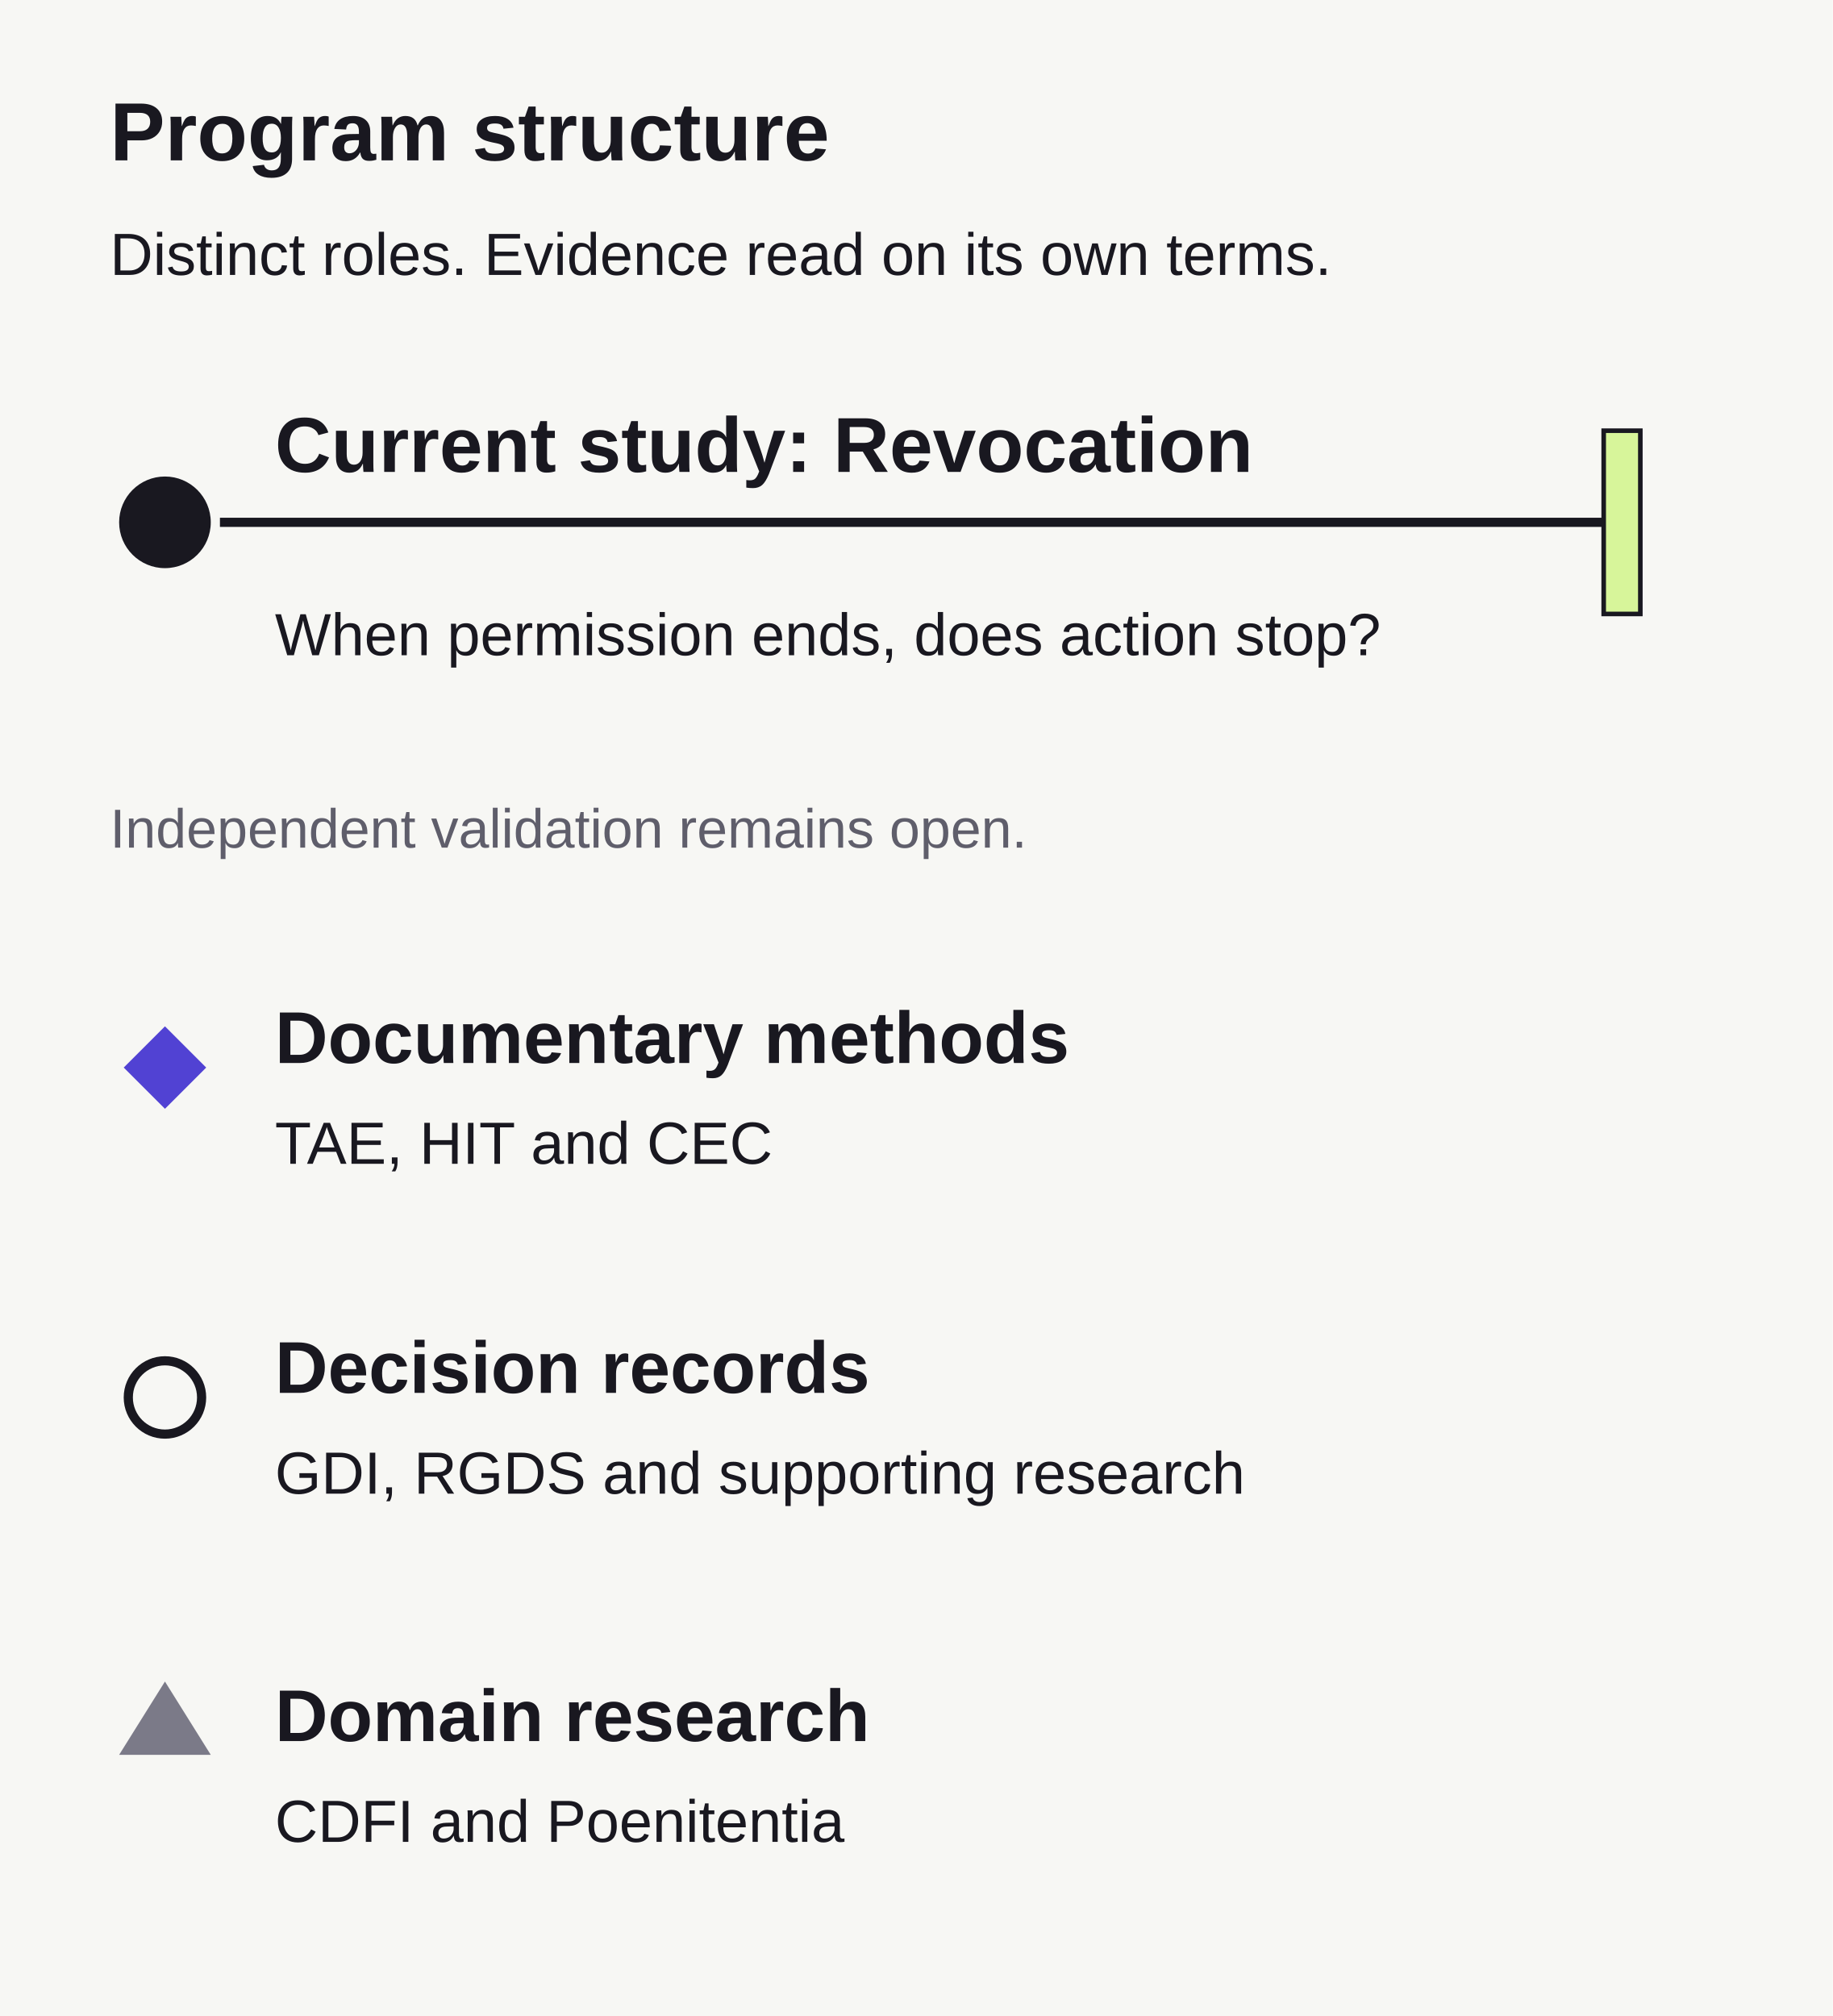
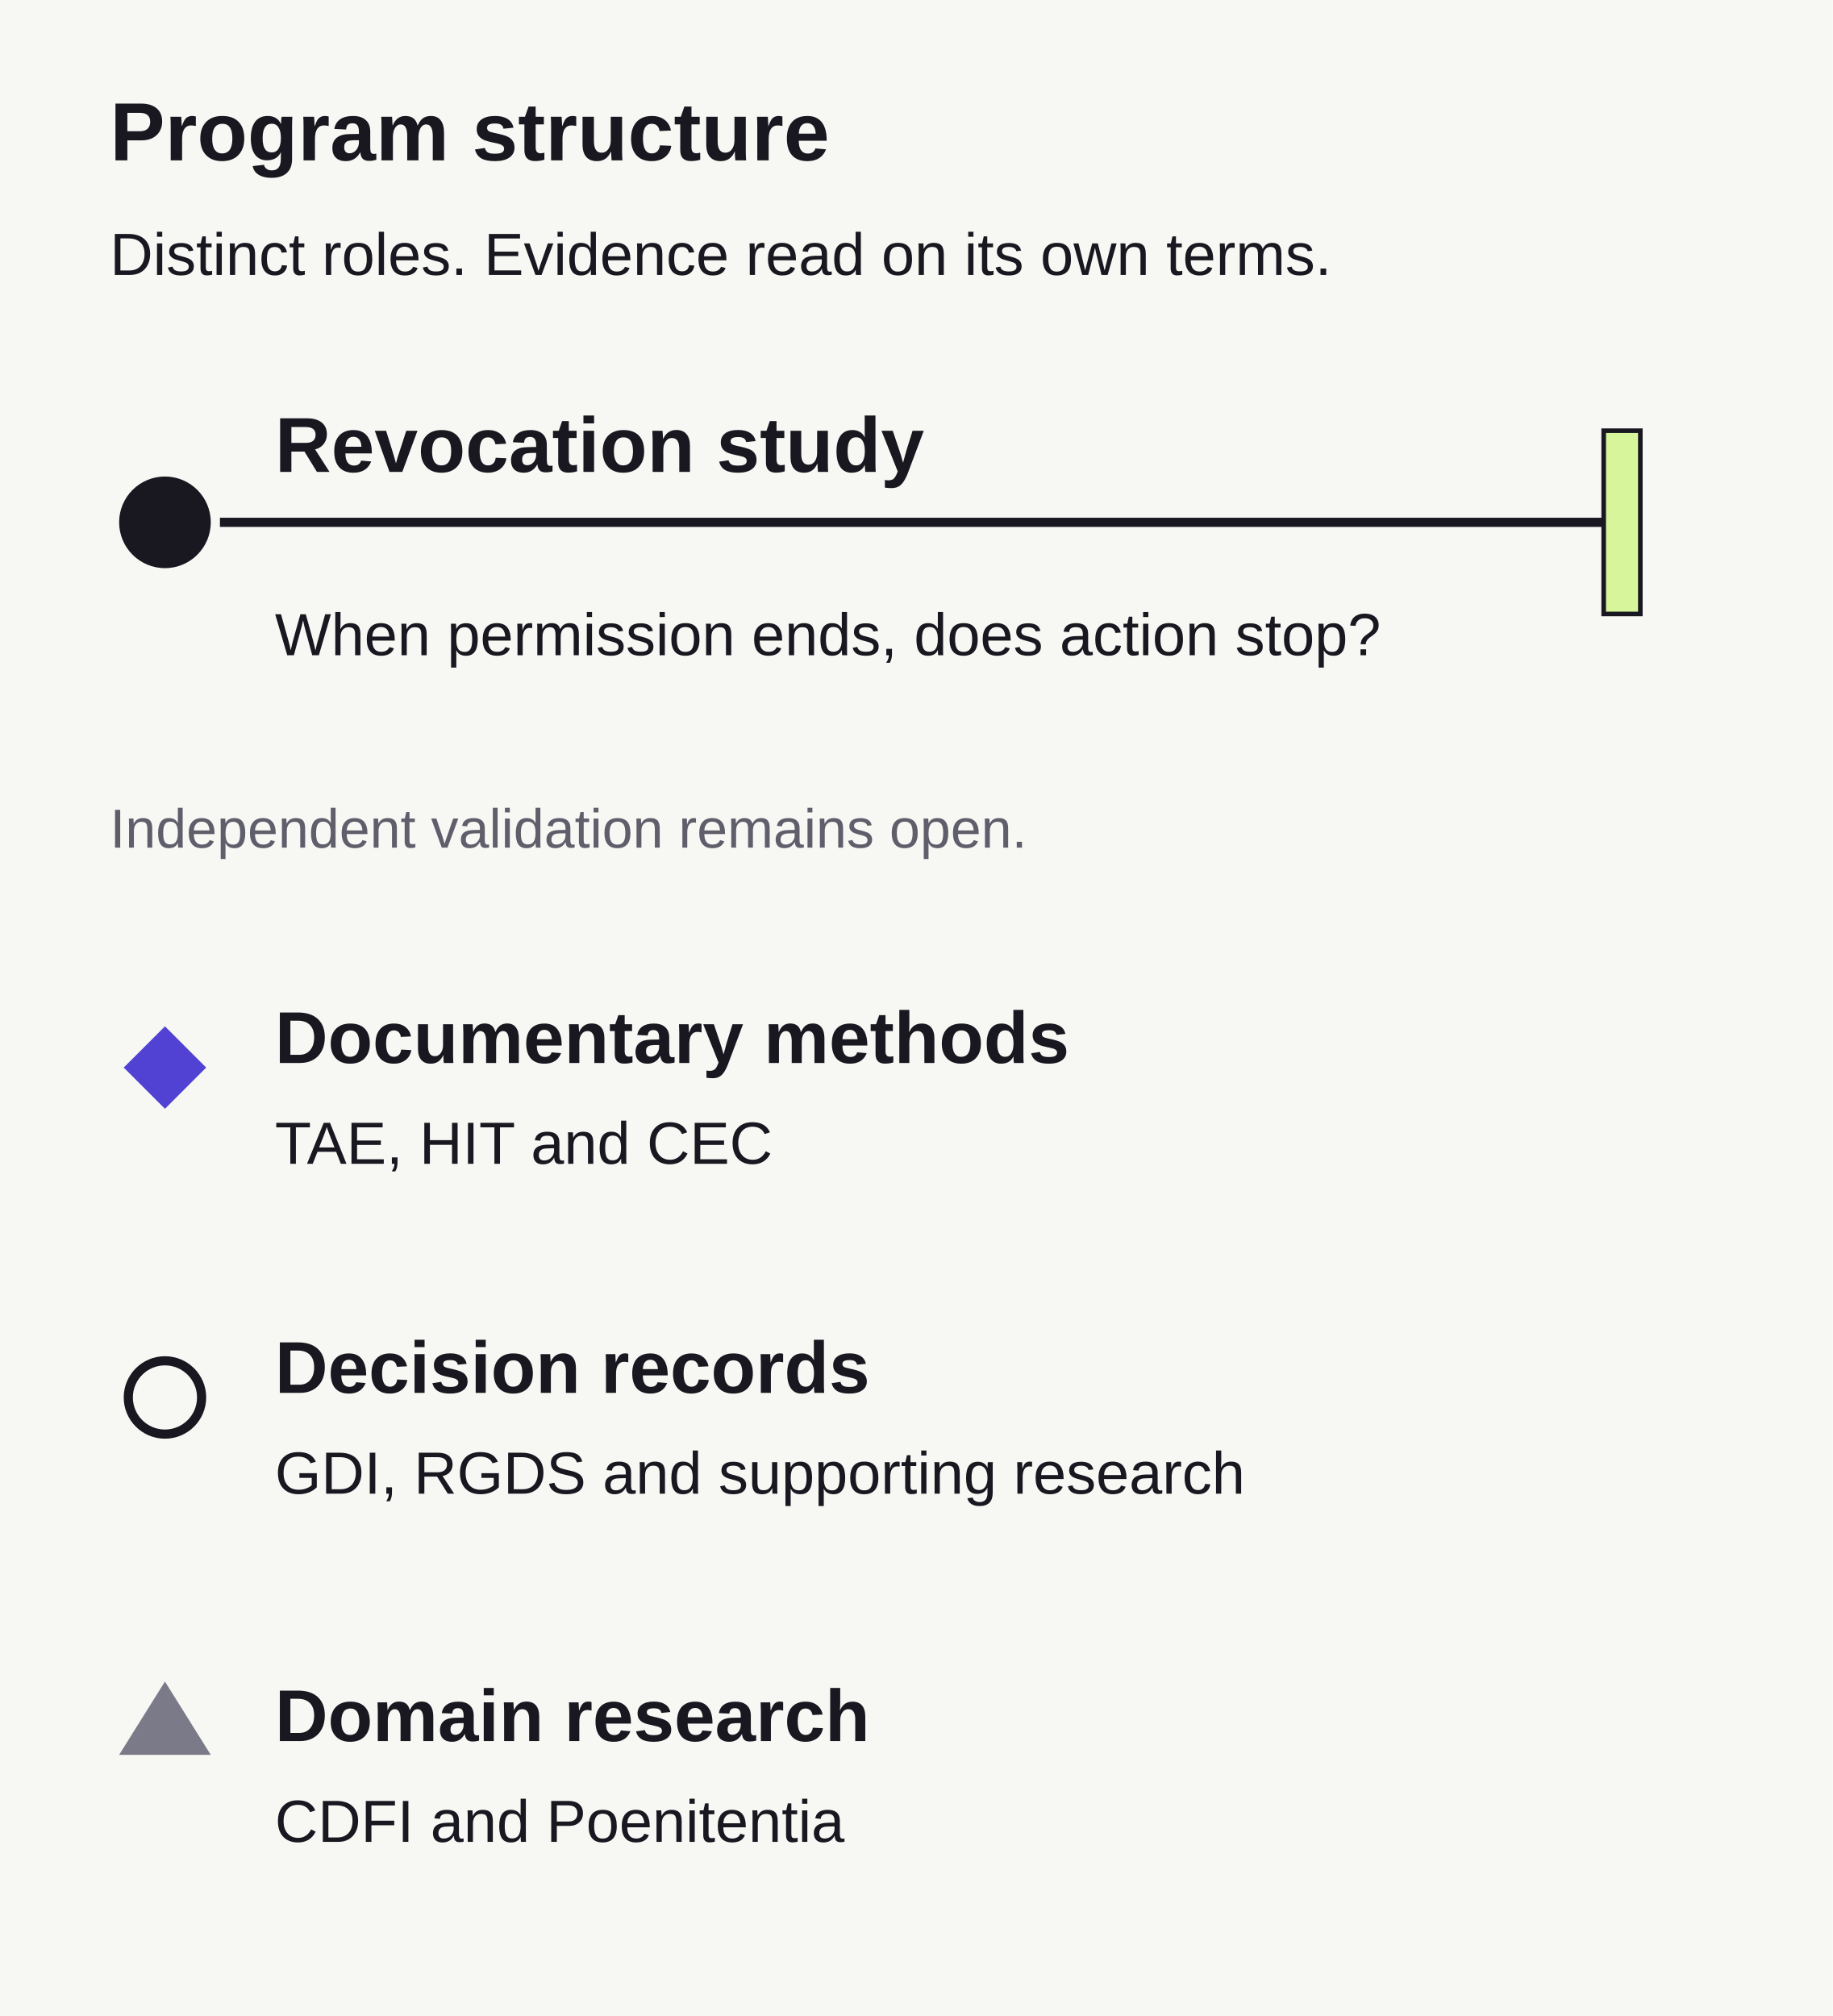
<svg xmlns="http://www.w3.org/2000/svg" viewBox="0 0 400 440" role="img" aria-labelledby="title desc">
  <rect width="400" height="440" fill="#F7F7F4" />
  <g font-family="Arial,Helvetica,sans-serif" fill="#191820">
    <text x="24" y="35" font-size="18" font-weight="700">Program structure</text>
    <text x="24" y="60" font-size="13">Distinct roles. Evidence read on its own terms.</text>
    <circle cx="36" cy="114" r="10" />
    <path d="M48 114H355" stroke="#191820" stroke-width="2" />
    <rect x="350" y="94" width="8" height="40" fill="#D7F59A" stroke="#191820" />
-     <text x="60" y="103" font-size="17" font-weight="700">Current study: Revocation</text>
+     <text x="60" y="103" font-size="17" font-weight="700">Revocation study</text>
    <text x="60" y="143" font-size="13">When permission ends, does action stop?</text>
    <text x="24" y="185" font-size="12" fill="#5F5E6B">Independent validation remains open.</text>
    <path d="M36 224l9 9-9 9-9-9z" fill="#5142D3" />
    <text x="60" y="232" font-size="16" font-weight="700">Documentary methods</text>
    <text x="60" y="254" font-size="13">TAE, HIT and CEC</text>
    <circle cx="36" cy="305" r="8" fill="none" stroke="#191820" stroke-width="2" />
    <text x="60" y="304" font-size="16" font-weight="700">Decision records</text>
    <text x="60" y="326" font-size="13">GDI, RGDS and supporting research</text>
    <path d="M36 367l10 16H26z" fill="#7B7A88" />
    <text x="60" y="380" font-size="16" font-weight="700">Domain research</text>
    <text x="60" y="402" font-size="13">CDFI and Poenitentia</text>
  </g>
</svg>
